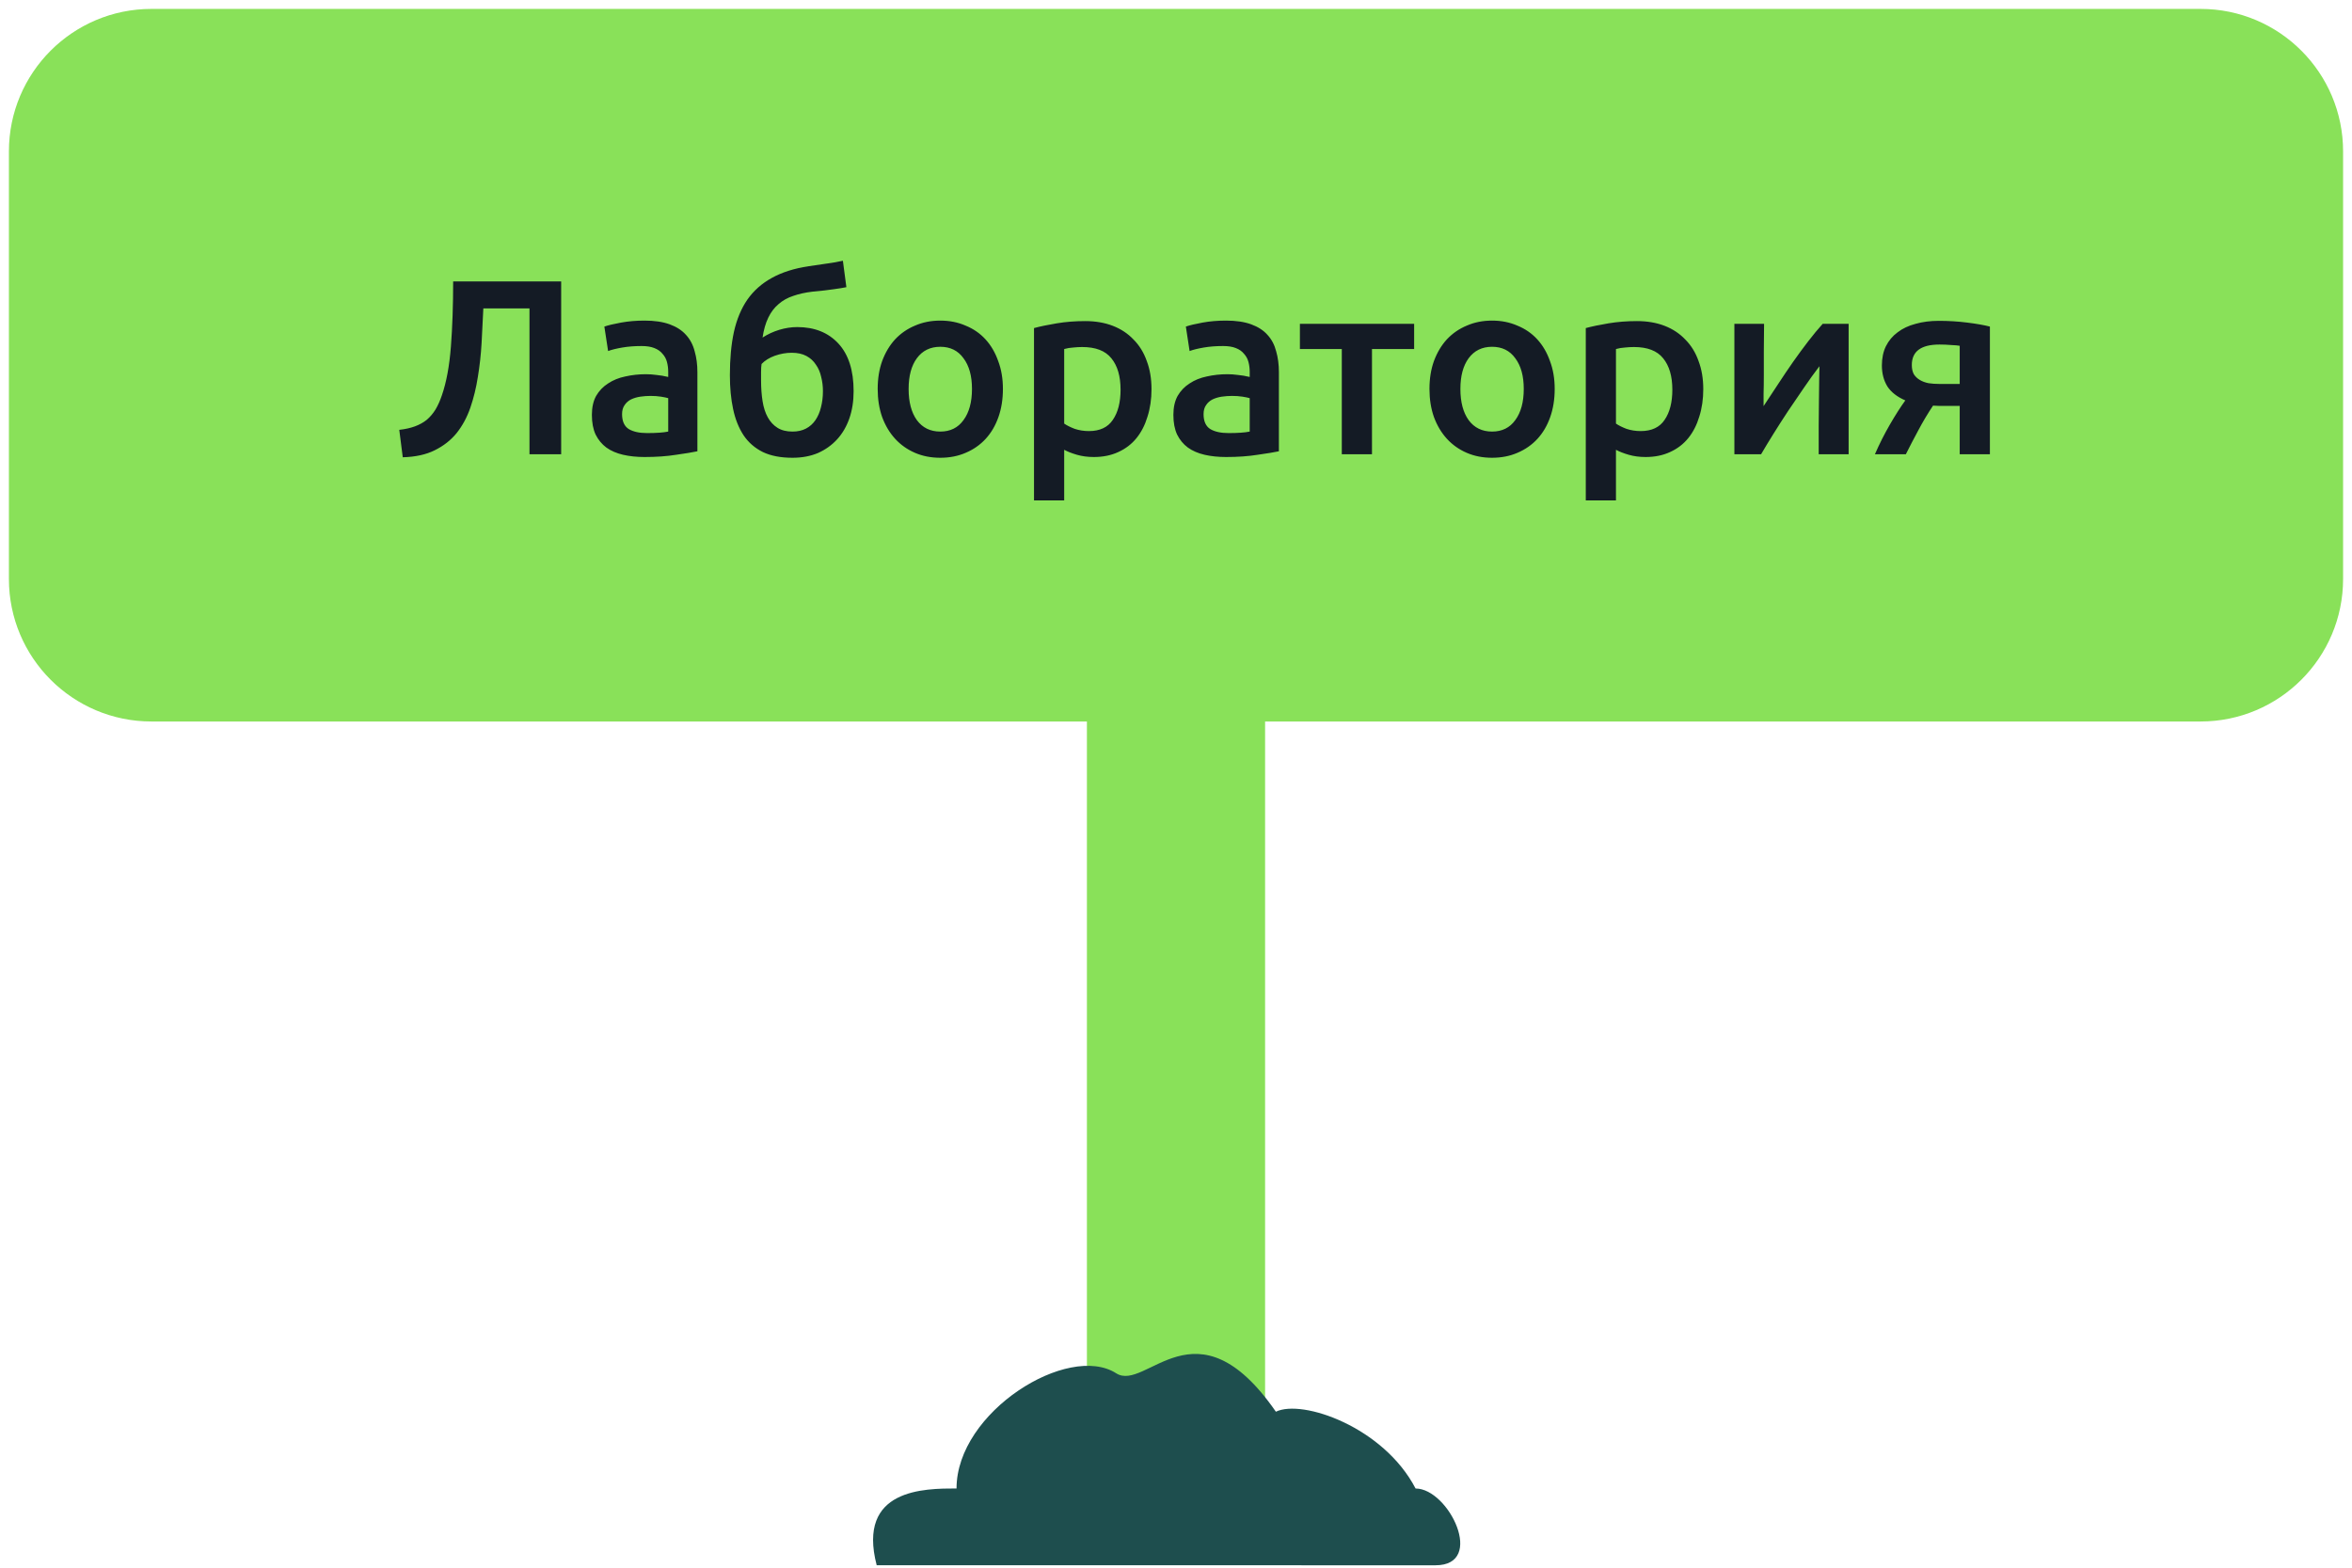
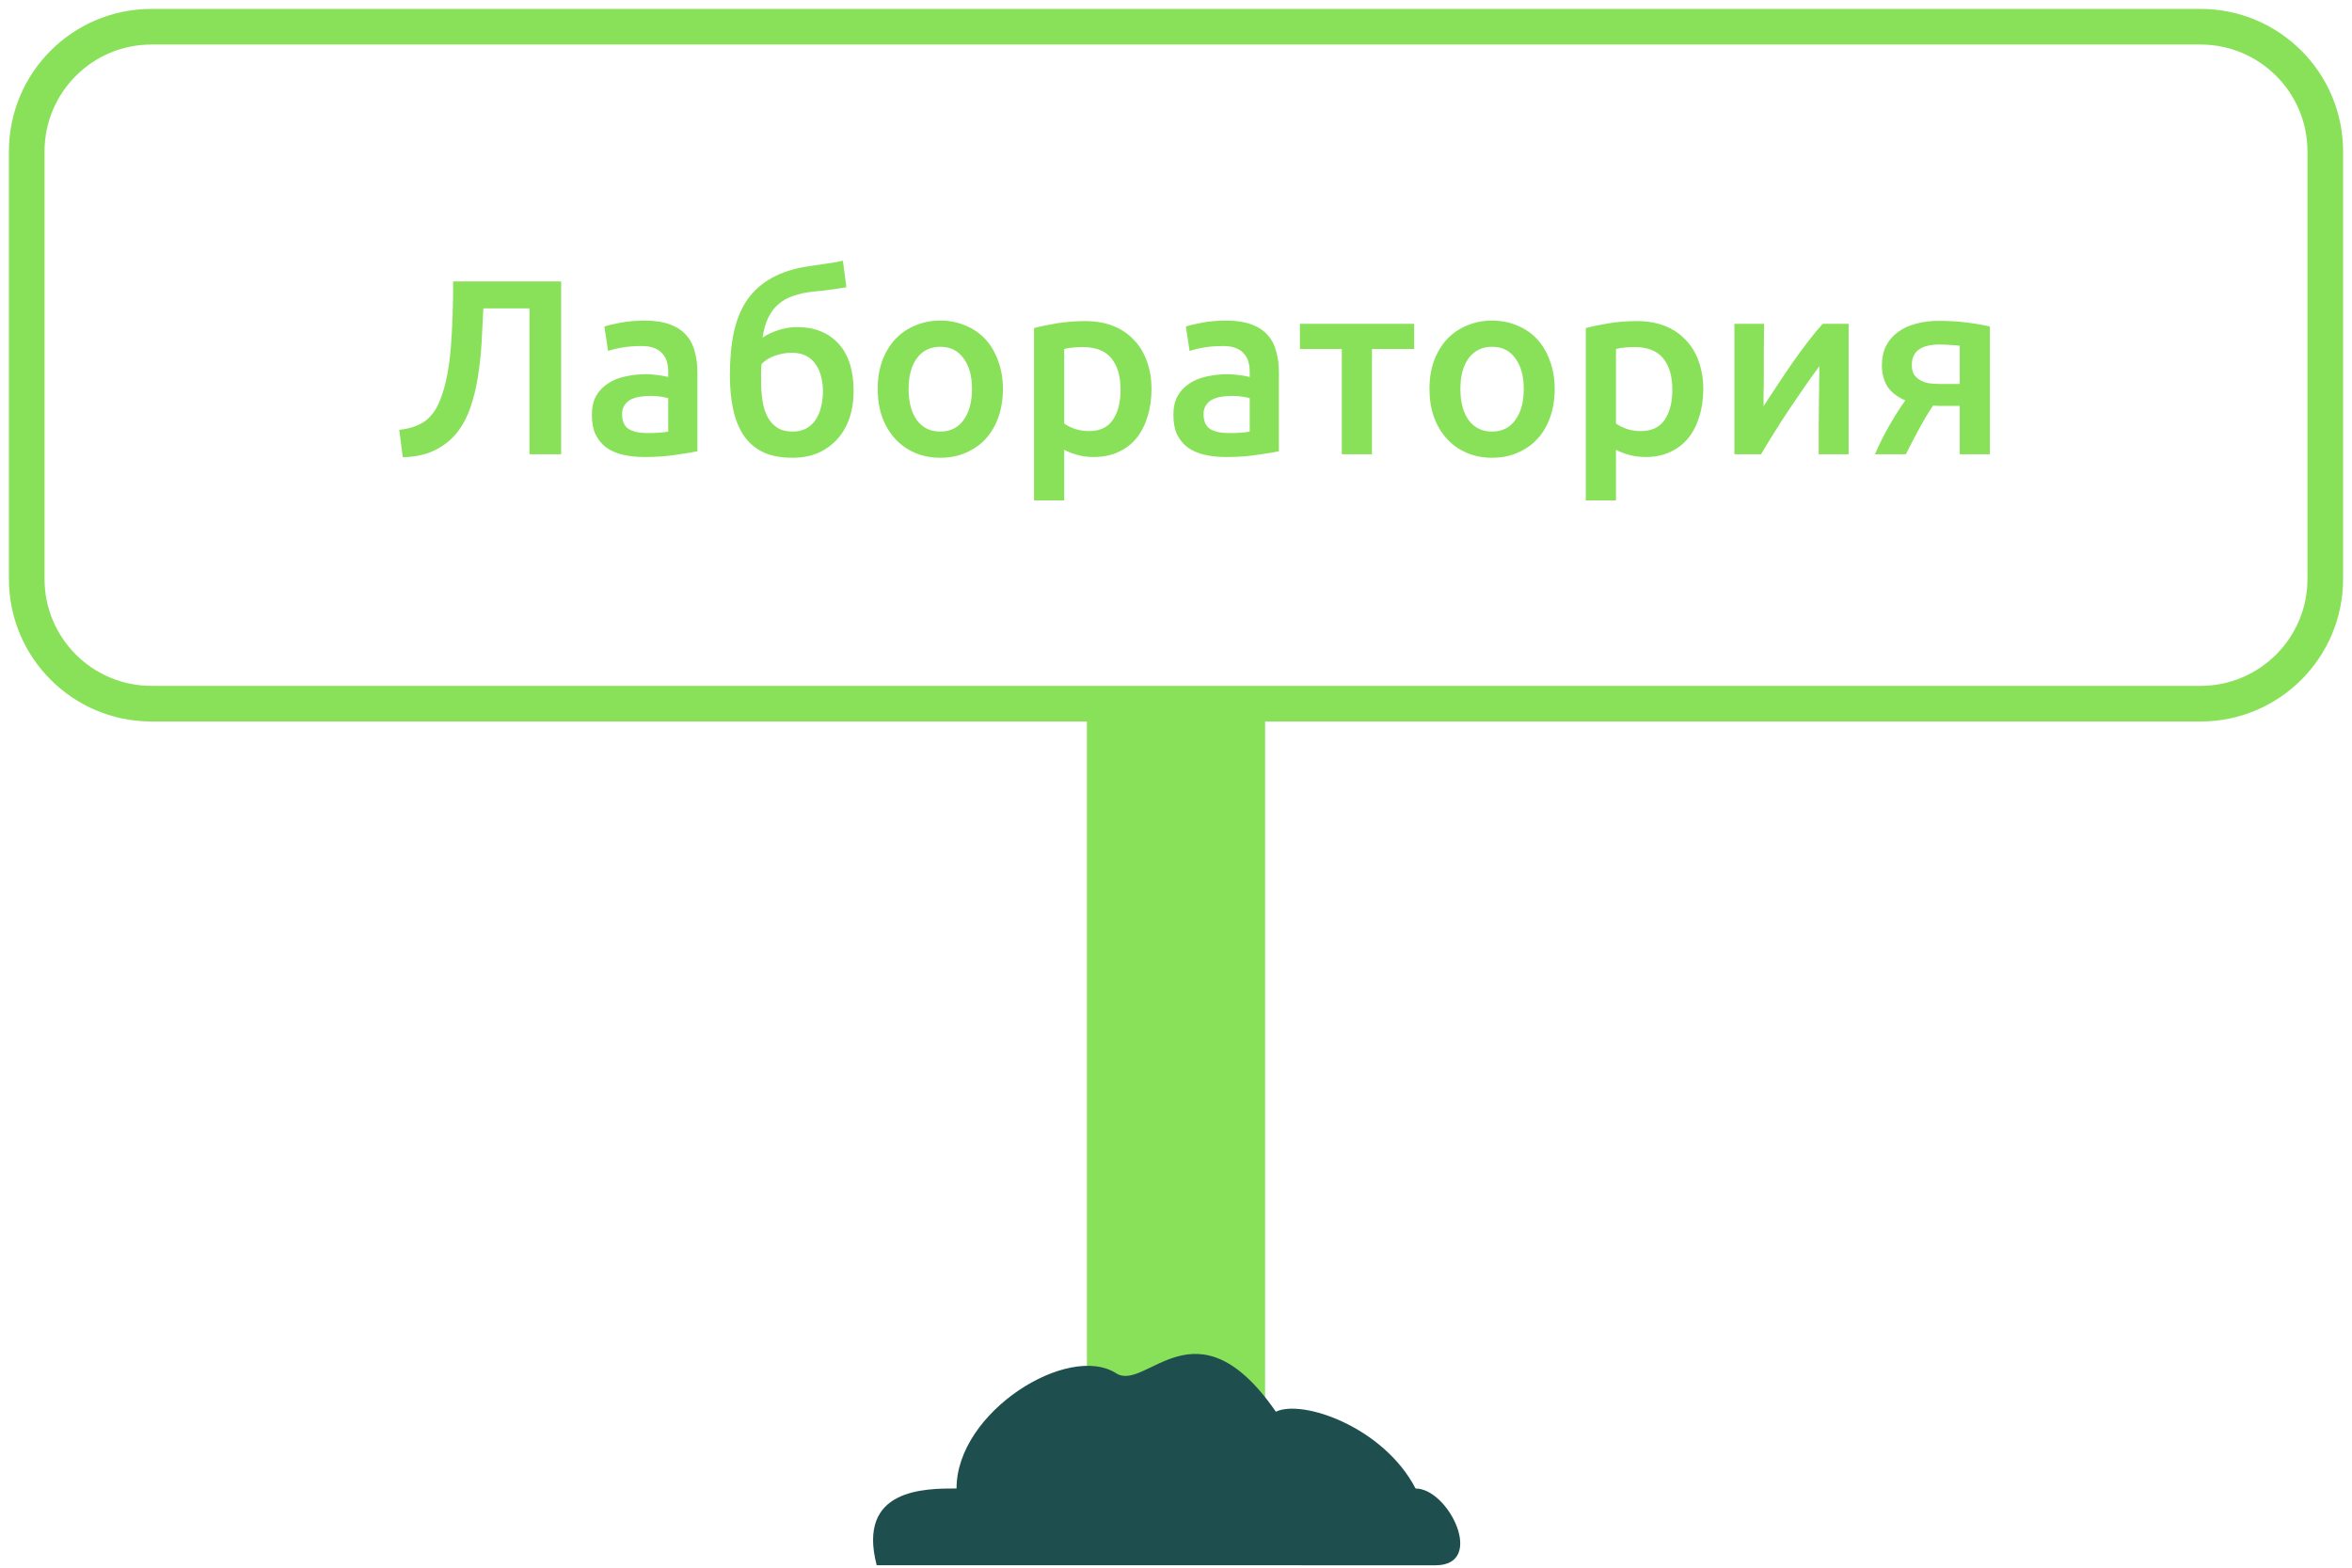
<svg xmlns="http://www.w3.org/2000/svg" width="132" height="88" viewBox="0 0 132 88" fill="none">
-   <rect x="1.5" y="1.5" width="129" height="38" rx="7" fill="#89E159" />
-   <path d="M27.126 17.31C27.098 17.945 27.065 18.593 27.028 19.256C26.99 19.909 26.92 20.544 26.818 21.16C26.724 21.767 26.584 22.341 26.398 22.882C26.211 23.423 25.954 23.899 25.628 24.31C25.301 24.711 24.89 25.033 24.396 25.276C23.91 25.519 23.313 25.649 22.604 25.668L22.408 24.128C22.744 24.091 23.038 24.025 23.29 23.932C23.542 23.839 23.761 23.717 23.948 23.568C24.134 23.409 24.298 23.218 24.438 22.994C24.578 22.761 24.699 22.49 24.802 22.182C25.054 21.454 25.222 20.544 25.306 19.452C25.39 18.36 25.432 17.142 25.432 15.798H31.494V25.5H29.716V17.31H27.126ZM36.312 24.31C36.835 24.31 37.231 24.282 37.502 24.226V22.35C37.409 22.322 37.273 22.294 37.096 22.266C36.919 22.238 36.723 22.224 36.508 22.224C36.322 22.224 36.13 22.238 35.934 22.266C35.748 22.294 35.575 22.345 35.416 22.42C35.267 22.495 35.145 22.602 35.052 22.742C34.959 22.873 34.912 23.041 34.912 23.246C34.912 23.647 35.038 23.927 35.29 24.086C35.542 24.235 35.883 24.31 36.312 24.31ZM36.172 17.996C36.732 17.996 37.203 18.066 37.586 18.206C37.969 18.346 38.272 18.542 38.496 18.794C38.73 19.046 38.893 19.354 38.986 19.718C39.089 20.073 39.14 20.465 39.14 20.894V25.332C38.879 25.388 38.482 25.453 37.95 25.528C37.428 25.612 36.835 25.654 36.172 25.654C35.733 25.654 35.332 25.612 34.968 25.528C34.604 25.444 34.291 25.309 34.03 25.122C33.778 24.935 33.578 24.693 33.428 24.394C33.288 24.095 33.218 23.727 33.218 23.288C33.218 22.868 33.297 22.513 33.456 22.224C33.624 21.935 33.848 21.701 34.128 21.524C34.408 21.337 34.73 21.207 35.094 21.132C35.468 21.048 35.855 21.006 36.256 21.006C36.443 21.006 36.639 21.02 36.844 21.048C37.05 21.067 37.269 21.104 37.502 21.16V20.88C37.502 20.684 37.479 20.497 37.432 20.32C37.386 20.143 37.301 19.989 37.18 19.858C37.068 19.718 36.914 19.611 36.718 19.536C36.532 19.461 36.294 19.424 36.004 19.424C35.612 19.424 35.253 19.452 34.926 19.508C34.599 19.564 34.334 19.629 34.128 19.704L33.918 18.332C34.133 18.257 34.446 18.183 34.856 18.108C35.267 18.033 35.706 17.996 36.172 17.996ZM47.501 16.12C47.407 16.139 47.305 16.157 47.193 16.176C47.09 16.195 46.964 16.213 46.815 16.232C46.665 16.251 46.488 16.274 46.283 16.302C46.087 16.321 45.858 16.344 45.597 16.372C45.195 16.419 44.836 16.498 44.519 16.61C44.201 16.713 43.926 16.867 43.693 17.072C43.459 17.268 43.268 17.52 43.119 17.828C42.969 18.136 42.862 18.509 42.797 18.948C43.086 18.761 43.399 18.617 43.735 18.514C44.08 18.411 44.416 18.36 44.743 18.36C45.713 18.36 46.483 18.668 47.053 19.284C47.622 19.9 47.907 20.791 47.907 21.958C47.907 22.518 47.827 23.027 47.669 23.484C47.51 23.941 47.281 24.333 46.983 24.66C46.684 24.987 46.325 25.243 45.905 25.43C45.485 25.607 45.009 25.696 44.477 25.696C43.814 25.696 43.259 25.589 42.811 25.374C42.363 25.15 42.003 24.837 41.733 24.436C41.462 24.025 41.266 23.535 41.145 22.966C41.023 22.397 40.963 21.762 40.963 21.062C40.963 20.147 41.037 19.34 41.187 18.64C41.345 17.931 41.597 17.324 41.943 16.82C42.297 16.316 42.755 15.91 43.315 15.602C43.884 15.285 44.575 15.065 45.387 14.944C45.807 14.879 46.157 14.827 46.437 14.79C46.726 14.753 47.015 14.701 47.305 14.636L47.501 16.12ZM42.741 20.432C42.722 20.553 42.713 20.703 42.713 20.88C42.713 21.048 42.713 21.207 42.713 21.356C42.713 21.776 42.741 22.163 42.797 22.518C42.853 22.873 42.951 23.176 43.091 23.428C43.231 23.68 43.413 23.876 43.637 24.016C43.861 24.156 44.141 24.226 44.477 24.226C44.766 24.226 45.018 24.17 45.233 24.058C45.447 23.946 45.625 23.787 45.765 23.582C45.905 23.377 46.007 23.139 46.073 22.868C46.147 22.588 46.185 22.285 46.185 21.958C46.185 21.678 46.152 21.412 46.087 21.16C46.031 20.899 45.933 20.67 45.793 20.474C45.662 20.269 45.485 20.105 45.261 19.984C45.037 19.863 44.761 19.802 44.435 19.802C44.117 19.802 43.8 19.858 43.483 19.97C43.175 20.082 42.927 20.236 42.741 20.432ZM56.286 21.832C56.286 22.411 56.202 22.938 56.034 23.414C55.866 23.89 55.628 24.296 55.32 24.632C55.012 24.968 54.639 25.229 54.2 25.416C53.771 25.603 53.295 25.696 52.772 25.696C52.249 25.696 51.773 25.603 51.344 25.416C50.915 25.229 50.546 24.968 50.238 24.632C49.93 24.296 49.687 23.89 49.51 23.414C49.342 22.938 49.258 22.411 49.258 21.832C49.258 21.253 49.342 20.731 49.51 20.264C49.687 19.788 49.93 19.382 50.238 19.046C50.555 18.71 50.929 18.453 51.358 18.276C51.787 18.089 52.259 17.996 52.772 17.996C53.285 17.996 53.757 18.089 54.186 18.276C54.625 18.453 54.998 18.71 55.306 19.046C55.614 19.382 55.852 19.788 56.02 20.264C56.197 20.731 56.286 21.253 56.286 21.832ZM54.55 21.832C54.55 21.104 54.391 20.53 54.074 20.11C53.766 19.681 53.332 19.466 52.772 19.466C52.212 19.466 51.773 19.681 51.456 20.11C51.148 20.53 50.994 21.104 50.994 21.832C50.994 22.569 51.148 23.153 51.456 23.582C51.773 24.011 52.212 24.226 52.772 24.226C53.332 24.226 53.766 24.011 54.074 23.582C54.391 23.153 54.55 22.569 54.55 21.832ZM62.889 21.874C62.889 21.118 62.717 20.53 62.371 20.11C62.035 19.69 61.489 19.48 60.733 19.48C60.575 19.48 60.407 19.489 60.229 19.508C60.061 19.517 59.893 19.545 59.725 19.592V23.778C59.874 23.881 60.071 23.979 60.313 24.072C60.565 24.156 60.831 24.198 61.111 24.198C61.727 24.198 62.175 23.988 62.455 23.568C62.745 23.148 62.889 22.583 62.889 21.874ZM64.625 21.846C64.625 22.406 64.55 22.919 64.401 23.386C64.261 23.853 64.056 24.254 63.785 24.59C63.514 24.926 63.174 25.187 62.763 25.374C62.362 25.561 61.904 25.654 61.391 25.654C61.046 25.654 60.728 25.612 60.439 25.528C60.15 25.444 59.912 25.351 59.725 25.248V28.09H58.031V18.416C58.377 18.323 58.801 18.234 59.305 18.15C59.809 18.066 60.341 18.024 60.901 18.024C61.48 18.024 61.998 18.113 62.455 18.29C62.913 18.467 63.3 18.724 63.617 19.06C63.944 19.387 64.191 19.788 64.359 20.264C64.537 20.731 64.625 21.258 64.625 21.846ZM68.947 24.31C69.47 24.31 69.866 24.282 70.137 24.226V22.35C70.044 22.322 69.908 22.294 69.731 22.266C69.554 22.238 69.358 22.224 69.143 22.224C68.956 22.224 68.765 22.238 68.569 22.266C68.382 22.294 68.21 22.345 68.051 22.42C67.902 22.495 67.78 22.602 67.687 22.742C67.594 22.873 67.547 23.041 67.547 23.246C67.547 23.647 67.673 23.927 67.925 24.086C68.177 24.235 68.518 24.31 68.947 24.31ZM68.807 17.996C69.367 17.996 69.838 18.066 70.221 18.206C70.604 18.346 70.907 18.542 71.131 18.794C71.364 19.046 71.528 19.354 71.621 19.718C71.724 20.073 71.775 20.465 71.775 20.894V25.332C71.514 25.388 71.117 25.453 70.585 25.528C70.062 25.612 69.47 25.654 68.807 25.654C68.368 25.654 67.967 25.612 67.603 25.528C67.239 25.444 66.926 25.309 66.665 25.122C66.413 24.935 66.212 24.693 66.063 24.394C65.923 24.095 65.853 23.727 65.853 23.288C65.853 22.868 65.932 22.513 66.091 22.224C66.259 21.935 66.483 21.701 66.763 21.524C67.043 21.337 67.365 21.207 67.729 21.132C68.102 21.048 68.49 21.006 68.891 21.006C69.078 21.006 69.274 21.02 69.479 21.048C69.684 21.067 69.904 21.104 70.137 21.16V20.88C70.137 20.684 70.114 20.497 70.067 20.32C70.02 20.143 69.936 19.989 69.815 19.858C69.703 19.718 69.549 19.611 69.353 19.536C69.166 19.461 68.928 19.424 68.639 19.424C68.247 19.424 67.888 19.452 67.561 19.508C67.234 19.564 66.968 19.629 66.763 19.704L66.553 18.332C66.768 18.257 67.08 18.183 67.491 18.108C67.902 18.033 68.34 17.996 68.807 17.996ZM79.365 19.592H76.999V25.5H75.305V19.592H72.954V18.178H79.365V19.592ZM87.253 21.832C87.253 22.411 87.169 22.938 87.001 23.414C86.833 23.89 86.595 24.296 86.287 24.632C85.979 24.968 85.605 25.229 85.167 25.416C84.737 25.603 84.261 25.696 83.739 25.696C83.216 25.696 82.74 25.603 82.311 25.416C81.881 25.229 81.513 24.968 81.205 24.632C80.897 24.296 80.654 23.89 80.477 23.414C80.309 22.938 80.225 22.411 80.225 21.832C80.225 21.253 80.309 20.731 80.477 20.264C80.654 19.788 80.897 19.382 81.205 19.046C81.522 18.71 81.895 18.453 82.325 18.276C82.754 18.089 83.225 17.996 83.739 17.996C84.252 17.996 84.723 18.089 85.153 18.276C85.591 18.453 85.965 18.71 86.273 19.046C86.581 19.382 86.819 19.788 86.987 20.264C87.164 20.731 87.253 21.253 87.253 21.832ZM85.517 21.832C85.517 21.104 85.358 20.53 85.041 20.11C84.733 19.681 84.299 19.466 83.739 19.466C83.179 19.466 82.74 19.681 82.423 20.11C82.115 20.53 81.961 21.104 81.961 21.832C81.961 22.569 82.115 23.153 82.423 23.582C82.74 24.011 83.179 24.226 83.739 24.226C84.299 24.226 84.733 24.011 85.041 23.582C85.358 23.153 85.517 22.569 85.517 21.832ZM93.856 21.874C93.856 21.118 93.683 20.53 93.338 20.11C93.002 19.69 92.456 19.48 91.7 19.48C91.541 19.48 91.373 19.489 91.196 19.508C91.028 19.517 90.86 19.545 90.692 19.592V23.778C90.841 23.881 91.037 23.979 91.28 24.072C91.532 24.156 91.798 24.198 92.078 24.198C92.694 24.198 93.142 23.988 93.422 23.568C93.711 23.148 93.856 22.583 93.856 21.874ZM95.592 21.846C95.592 22.406 95.517 22.919 95.368 23.386C95.228 23.853 95.023 24.254 94.752 24.59C94.481 24.926 94.141 25.187 93.73 25.374C93.329 25.561 92.871 25.654 92.358 25.654C92.013 25.654 91.695 25.612 91.406 25.528C91.117 25.444 90.879 25.351 90.692 25.248V28.09H88.998V18.416C89.343 18.323 89.768 18.234 90.272 18.15C90.776 18.066 91.308 18.024 91.868 18.024C92.447 18.024 92.965 18.113 93.422 18.29C93.879 18.467 94.267 18.724 94.584 19.06C94.911 19.387 95.158 19.788 95.326 20.264C95.503 20.731 95.592 21.258 95.592 21.846ZM103.75 18.178V25.5H102.07C102.07 24.968 102.07 24.441 102.07 23.918C102.079 23.395 102.084 22.91 102.084 22.462C102.093 22.014 102.098 21.627 102.098 21.3C102.107 20.964 102.112 20.717 102.112 20.558C101.832 20.922 101.542 21.323 101.244 21.762C100.945 22.201 100.646 22.639 100.348 23.078C100.058 23.517 99.783 23.946 99.522 24.366C99.26 24.786 99.032 25.164 98.836 25.5H97.338V18.178H99.004C99.004 18.719 98.999 19.237 98.99 19.732C98.99 20.217 98.99 20.661 98.99 21.062C98.99 21.463 98.985 21.813 98.976 22.112C98.976 22.411 98.976 22.639 98.976 22.798C99.237 22.397 99.508 21.986 99.788 21.566C100.068 21.137 100.348 20.721 100.628 20.32C100.917 19.909 101.202 19.522 101.482 19.158C101.762 18.794 102.032 18.467 102.294 18.178H103.75ZM109.144 22.784C109.032 22.784 108.92 22.784 108.808 22.784C108.696 22.784 108.589 22.779 108.486 22.77C108.187 23.218 107.912 23.68 107.66 24.156C107.408 24.623 107.175 25.071 106.96 25.5H105.224C105.476 24.921 105.756 24.366 106.064 23.834C106.372 23.302 106.661 22.849 106.932 22.476C106.475 22.28 106.139 22.019 105.924 21.692C105.719 21.356 105.616 20.964 105.616 20.516C105.616 20.105 105.691 19.746 105.84 19.438C105.999 19.121 106.218 18.859 106.498 18.654C106.778 18.439 107.114 18.281 107.506 18.178C107.898 18.066 108.332 18.01 108.808 18.01C109.359 18.01 109.891 18.043 110.404 18.108C110.927 18.173 111.351 18.248 111.678 18.332V25.5H109.984V22.784H109.144ZM109.984 19.41C109.881 19.391 109.723 19.377 109.508 19.368C109.293 19.349 109.074 19.34 108.85 19.34C107.814 19.34 107.296 19.723 107.296 20.488C107.296 20.693 107.333 20.866 107.408 21.006C107.492 21.137 107.604 21.244 107.744 21.328C107.884 21.412 108.047 21.473 108.234 21.51C108.421 21.538 108.621 21.552 108.836 21.552H109.984V19.41Z" fill="#141B25" />
+   <path d="M27.126 17.31C27.098 17.945 27.065 18.593 27.028 19.256C26.99 19.909 26.92 20.544 26.818 21.16C26.724 21.767 26.584 22.341 26.398 22.882C26.211 23.423 25.954 23.899 25.628 24.31C25.301 24.711 24.89 25.033 24.396 25.276C23.91 25.519 23.313 25.649 22.604 25.668L22.408 24.128C22.744 24.091 23.038 24.025 23.29 23.932C23.542 23.839 23.761 23.717 23.948 23.568C24.134 23.409 24.298 23.218 24.438 22.994C24.578 22.761 24.699 22.49 24.802 22.182C25.054 21.454 25.222 20.544 25.306 19.452C25.39 18.36 25.432 17.142 25.432 15.798H31.494V25.5H29.716V17.31H27.126ZM36.312 24.31C36.835 24.31 37.231 24.282 37.502 24.226V22.35C37.409 22.322 37.273 22.294 37.096 22.266C36.919 22.238 36.723 22.224 36.508 22.224C36.322 22.224 36.13 22.238 35.934 22.266C35.748 22.294 35.575 22.345 35.416 22.42C35.267 22.495 35.145 22.602 35.052 22.742C34.959 22.873 34.912 23.041 34.912 23.246C34.912 23.647 35.038 23.927 35.29 24.086C35.542 24.235 35.883 24.31 36.312 24.31ZM36.172 17.996C36.732 17.996 37.203 18.066 37.586 18.206C37.969 18.346 38.272 18.542 38.496 18.794C38.73 19.046 38.893 19.354 38.986 19.718C39.089 20.073 39.14 20.465 39.14 20.894V25.332C38.879 25.388 38.482 25.453 37.95 25.528C37.428 25.612 36.835 25.654 36.172 25.654C35.733 25.654 35.332 25.612 34.968 25.528C34.604 25.444 34.291 25.309 34.03 25.122C33.778 24.935 33.578 24.693 33.428 24.394C33.288 24.095 33.218 23.727 33.218 23.288C33.218 22.868 33.297 22.513 33.456 22.224C33.624 21.935 33.848 21.701 34.128 21.524C34.408 21.337 34.73 21.207 35.094 21.132C35.468 21.048 35.855 21.006 36.256 21.006C36.443 21.006 36.639 21.02 36.844 21.048C37.05 21.067 37.269 21.104 37.502 21.16V20.88C37.502 20.684 37.479 20.497 37.432 20.32C37.386 20.143 37.301 19.989 37.18 19.858C37.068 19.718 36.914 19.611 36.718 19.536C36.532 19.461 36.294 19.424 36.004 19.424C35.612 19.424 35.253 19.452 34.926 19.508C34.599 19.564 34.334 19.629 34.128 19.704L33.918 18.332C34.133 18.257 34.446 18.183 34.856 18.108C35.267 18.033 35.706 17.996 36.172 17.996ZM47.501 16.12C47.407 16.139 47.305 16.157 47.193 16.176C47.09 16.195 46.964 16.213 46.815 16.232C46.665 16.251 46.488 16.274 46.283 16.302C46.087 16.321 45.858 16.344 45.597 16.372C45.195 16.419 44.836 16.498 44.519 16.61C44.201 16.713 43.926 16.867 43.693 17.072C43.459 17.268 43.268 17.52 43.119 17.828C42.969 18.136 42.862 18.509 42.797 18.948C43.086 18.761 43.399 18.617 43.735 18.514C44.08 18.411 44.416 18.36 44.743 18.36C45.713 18.36 46.483 18.668 47.053 19.284C47.622 19.9 47.907 20.791 47.907 21.958C47.907 22.518 47.827 23.027 47.669 23.484C47.51 23.941 47.281 24.333 46.983 24.66C46.684 24.987 46.325 25.243 45.905 25.43C45.485 25.607 45.009 25.696 44.477 25.696C43.814 25.696 43.259 25.589 42.811 25.374C42.363 25.15 42.003 24.837 41.733 24.436C41.462 24.025 41.266 23.535 41.145 22.966C41.023 22.397 40.963 21.762 40.963 21.062C40.963 20.147 41.037 19.34 41.187 18.64C41.345 17.931 41.597 17.324 41.943 16.82C42.297 16.316 42.755 15.91 43.315 15.602C43.884 15.285 44.575 15.065 45.387 14.944C45.807 14.879 46.157 14.827 46.437 14.79C46.726 14.753 47.015 14.701 47.305 14.636L47.501 16.12ZM42.741 20.432C42.722 20.553 42.713 20.703 42.713 20.88C42.713 21.048 42.713 21.207 42.713 21.356C42.713 21.776 42.741 22.163 42.797 22.518C42.853 22.873 42.951 23.176 43.091 23.428C43.231 23.68 43.413 23.876 43.637 24.016C43.861 24.156 44.141 24.226 44.477 24.226C44.766 24.226 45.018 24.17 45.233 24.058C45.447 23.946 45.625 23.787 45.765 23.582C45.905 23.377 46.007 23.139 46.073 22.868C46.147 22.588 46.185 22.285 46.185 21.958C46.185 21.678 46.152 21.412 46.087 21.16C46.031 20.899 45.933 20.67 45.793 20.474C45.662 20.269 45.485 20.105 45.261 19.984C45.037 19.863 44.761 19.802 44.435 19.802C44.117 19.802 43.8 19.858 43.483 19.97C43.175 20.082 42.927 20.236 42.741 20.432ZM56.286 21.832C56.286 22.411 56.202 22.938 56.034 23.414C55.866 23.89 55.628 24.296 55.32 24.632C55.012 24.968 54.639 25.229 54.2 25.416C53.771 25.603 53.295 25.696 52.772 25.696C52.249 25.696 51.773 25.603 51.344 25.416C50.915 25.229 50.546 24.968 50.238 24.632C49.93 24.296 49.687 23.89 49.51 23.414C49.342 22.938 49.258 22.411 49.258 21.832C49.258 21.253 49.342 20.731 49.51 20.264C49.687 19.788 49.93 19.382 50.238 19.046C50.555 18.71 50.929 18.453 51.358 18.276C51.787 18.089 52.259 17.996 52.772 17.996C53.285 17.996 53.757 18.089 54.186 18.276C54.625 18.453 54.998 18.71 55.306 19.046C55.614 19.382 55.852 19.788 56.02 20.264C56.197 20.731 56.286 21.253 56.286 21.832ZM54.55 21.832C54.55 21.104 54.391 20.53 54.074 20.11C53.766 19.681 53.332 19.466 52.772 19.466C52.212 19.466 51.773 19.681 51.456 20.11C51.148 20.53 50.994 21.104 50.994 21.832C50.994 22.569 51.148 23.153 51.456 23.582C51.773 24.011 52.212 24.226 52.772 24.226C53.332 24.226 53.766 24.011 54.074 23.582C54.391 23.153 54.55 22.569 54.55 21.832ZM62.889 21.874C62.889 21.118 62.717 20.53 62.371 20.11C62.035 19.69 61.489 19.48 60.733 19.48C60.575 19.48 60.407 19.489 60.229 19.508C60.061 19.517 59.893 19.545 59.725 19.592V23.778C59.874 23.881 60.071 23.979 60.313 24.072C60.565 24.156 60.831 24.198 61.111 24.198C61.727 24.198 62.175 23.988 62.455 23.568C62.745 23.148 62.889 22.583 62.889 21.874ZM64.625 21.846C64.625 22.406 64.55 22.919 64.401 23.386C64.261 23.853 64.056 24.254 63.785 24.59C63.514 24.926 63.174 25.187 62.763 25.374C62.362 25.561 61.904 25.654 61.391 25.654C61.046 25.654 60.728 25.612 60.439 25.528C60.15 25.444 59.912 25.351 59.725 25.248V28.09H58.031V18.416C58.377 18.323 58.801 18.234 59.305 18.15C59.809 18.066 60.341 18.024 60.901 18.024C61.48 18.024 61.998 18.113 62.455 18.29C62.913 18.467 63.3 18.724 63.617 19.06C63.944 19.387 64.191 19.788 64.359 20.264C64.537 20.731 64.625 21.258 64.625 21.846ZM68.947 24.31C69.47 24.31 69.866 24.282 70.137 24.226V22.35C70.044 22.322 69.908 22.294 69.731 22.266C69.554 22.238 69.358 22.224 69.143 22.224C68.956 22.224 68.765 22.238 68.569 22.266C68.382 22.294 68.21 22.345 68.051 22.42C67.902 22.495 67.78 22.602 67.687 22.742C67.594 22.873 67.547 23.041 67.547 23.246C67.547 23.647 67.673 23.927 67.925 24.086C68.177 24.235 68.518 24.31 68.947 24.31ZM68.807 17.996C69.367 17.996 69.838 18.066 70.221 18.206C70.604 18.346 70.907 18.542 71.131 18.794C71.364 19.046 71.528 19.354 71.621 19.718C71.724 20.073 71.775 20.465 71.775 20.894V25.332C71.514 25.388 71.117 25.453 70.585 25.528C70.062 25.612 69.47 25.654 68.807 25.654C68.368 25.654 67.967 25.612 67.603 25.528C67.239 25.444 66.926 25.309 66.665 25.122C66.413 24.935 66.212 24.693 66.063 24.394C65.923 24.095 65.853 23.727 65.853 23.288C65.853 22.868 65.932 22.513 66.091 22.224C66.259 21.935 66.483 21.701 66.763 21.524C67.043 21.337 67.365 21.207 67.729 21.132C68.102 21.048 68.49 21.006 68.891 21.006C69.078 21.006 69.274 21.02 69.479 21.048C69.684 21.067 69.904 21.104 70.137 21.16V20.88C70.137 20.684 70.114 20.497 70.067 20.32C70.02 20.143 69.936 19.989 69.815 19.858C69.703 19.718 69.549 19.611 69.353 19.536C69.166 19.461 68.928 19.424 68.639 19.424C68.247 19.424 67.888 19.452 67.561 19.508C67.234 19.564 66.968 19.629 66.763 19.704L66.553 18.332C66.768 18.257 67.08 18.183 67.491 18.108C67.902 18.033 68.34 17.996 68.807 17.996ZM79.365 19.592H76.999V25.5H75.305V19.592H72.954V18.178H79.365V19.592ZM87.253 21.832C87.253 22.411 87.169 22.938 87.001 23.414C86.833 23.89 86.595 24.296 86.287 24.632C85.979 24.968 85.605 25.229 85.167 25.416C84.737 25.603 84.261 25.696 83.739 25.696C83.216 25.696 82.74 25.603 82.311 25.416C81.881 25.229 81.513 24.968 81.205 24.632C80.897 24.296 80.654 23.89 80.477 23.414C80.309 22.938 80.225 22.411 80.225 21.832C80.225 21.253 80.309 20.731 80.477 20.264C80.654 19.788 80.897 19.382 81.205 19.046C81.522 18.71 81.895 18.453 82.325 18.276C82.754 18.089 83.225 17.996 83.739 17.996C84.252 17.996 84.723 18.089 85.153 18.276C85.591 18.453 85.965 18.71 86.273 19.046C86.581 19.382 86.819 19.788 86.987 20.264C87.164 20.731 87.253 21.253 87.253 21.832ZM85.517 21.832C85.517 21.104 85.358 20.53 85.041 20.11C84.733 19.681 84.299 19.466 83.739 19.466C83.179 19.466 82.74 19.681 82.423 20.11C82.115 20.53 81.961 21.104 81.961 21.832C81.961 22.569 82.115 23.153 82.423 23.582C82.74 24.011 83.179 24.226 83.739 24.226C84.299 24.226 84.733 24.011 85.041 23.582C85.358 23.153 85.517 22.569 85.517 21.832ZM93.856 21.874C93.856 21.118 93.683 20.53 93.338 20.11C93.002 19.69 92.456 19.48 91.7 19.48C91.541 19.48 91.373 19.489 91.196 19.508C91.028 19.517 90.86 19.545 90.692 19.592V23.778C90.841 23.881 91.037 23.979 91.28 24.072C91.532 24.156 91.798 24.198 92.078 24.198C92.694 24.198 93.142 23.988 93.422 23.568C93.711 23.148 93.856 22.583 93.856 21.874ZM95.592 21.846C95.592 22.406 95.517 22.919 95.368 23.386C95.228 23.853 95.023 24.254 94.752 24.59C94.481 24.926 94.141 25.187 93.73 25.374C93.329 25.561 92.871 25.654 92.358 25.654C92.013 25.654 91.695 25.612 91.406 25.528C91.117 25.444 90.879 25.351 90.692 25.248V28.09H88.998V18.416C89.343 18.323 89.768 18.234 90.272 18.15C90.776 18.066 91.308 18.024 91.868 18.024C92.447 18.024 92.965 18.113 93.422 18.29C93.879 18.467 94.267 18.724 94.584 19.06C94.911 19.387 95.158 19.788 95.326 20.264C95.503 20.731 95.592 21.258 95.592 21.846ZM103.75 18.178V25.5H102.07C102.07 24.968 102.07 24.441 102.07 23.918C102.079 23.395 102.084 22.91 102.084 22.462C102.093 22.014 102.098 21.627 102.098 21.3C102.107 20.964 102.112 20.717 102.112 20.558C101.832 20.922 101.542 21.323 101.244 21.762C100.945 22.201 100.646 22.639 100.348 23.078C100.058 23.517 99.783 23.946 99.522 24.366C99.26 24.786 99.032 25.164 98.836 25.5H97.338V18.178H99.004C99.004 18.719 98.999 19.237 98.99 19.732C98.99 20.217 98.99 20.661 98.99 21.062C98.99 21.463 98.985 21.813 98.976 22.112C98.976 22.411 98.976 22.639 98.976 22.798C99.237 22.397 99.508 21.986 99.788 21.566C100.068 21.137 100.348 20.721 100.628 20.32C100.917 19.909 101.202 19.522 101.482 19.158C101.762 18.794 102.032 18.467 102.294 18.178H103.75ZM109.144 22.784C109.032 22.784 108.92 22.784 108.808 22.784C108.696 22.784 108.589 22.779 108.486 22.77C108.187 23.218 107.912 23.68 107.66 24.156C107.408 24.623 107.175 25.071 106.96 25.5H105.224C105.476 24.921 105.756 24.366 106.064 23.834C106.372 23.302 106.661 22.849 106.932 22.476C106.475 22.28 106.139 22.019 105.924 21.692C105.719 21.356 105.616 20.964 105.616 20.516C105.616 20.105 105.691 19.746 105.84 19.438C105.999 19.121 106.218 18.859 106.498 18.654C106.778 18.439 107.114 18.281 107.506 18.178C107.898 18.066 108.332 18.01 108.808 18.01C109.359 18.01 109.891 18.043 110.404 18.108C110.927 18.173 111.351 18.248 111.678 18.332V25.5H109.984V22.784H109.144ZM109.984 19.41C109.881 19.391 109.723 19.377 109.508 19.368C109.293 19.349 109.074 19.34 108.85 19.34C107.814 19.34 107.296 19.723 107.296 20.488C107.296 20.693 107.333 20.866 107.408 21.006C107.492 21.137 107.604 21.244 107.744 21.328C107.884 21.412 108.047 21.473 108.234 21.51C108.421 21.538 108.621 21.552 108.836 21.552H109.984V19.41Z" fill="#89E159" />
  <rect x="1.5" y="1.5" width="129" height="38" rx="7" stroke="#89E159" stroke-width="2" />
  <path d="M61 81.115V39H71V81.115C67.909 83.011 63.045 81.904 61 81.115Z" fill="#89E159" />
  <path d="M53.683 83.553C51.891 83.553 48.081 83.553 49.202 87.863L80.565 87.865C83.399 87.866 81.312 83.555 79.445 83.555C77.653 80.107 73.098 78.526 71.605 79.244C67.125 72.778 64.324 78.166 62.644 77.088C59.956 75.364 53.683 79.243 53.683 83.553L53.683 83.553Z" fill="#1E4E4E" />
</svg>
